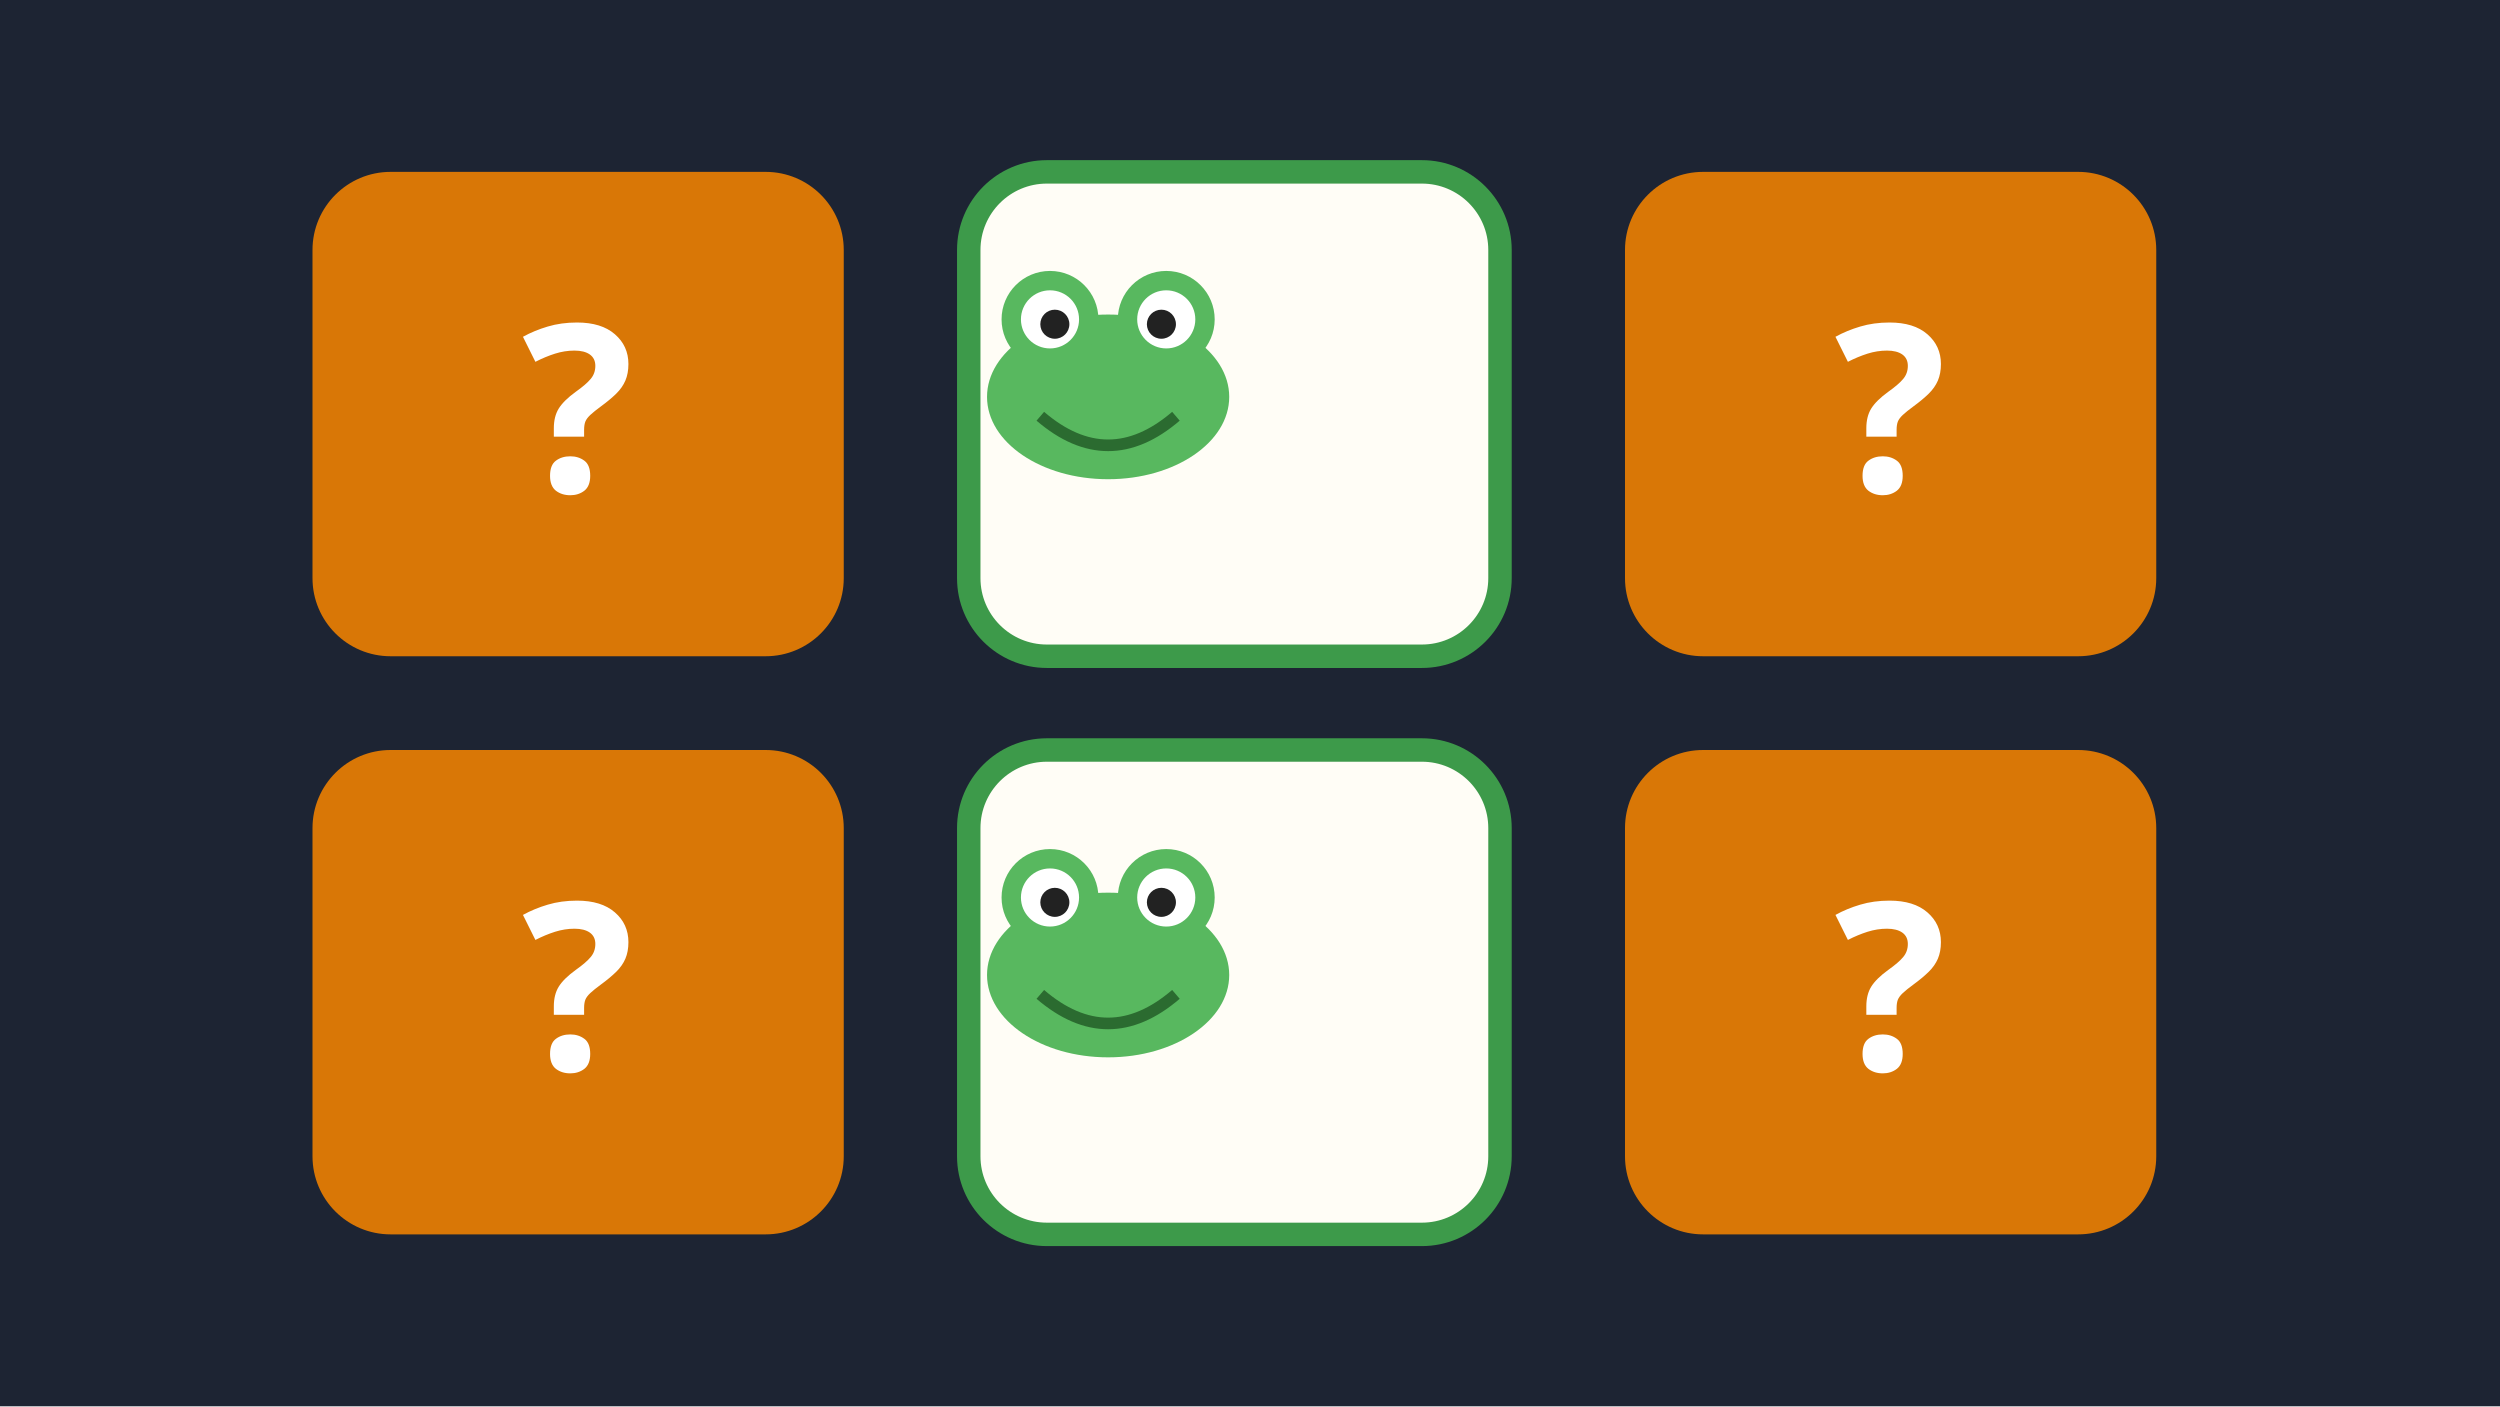
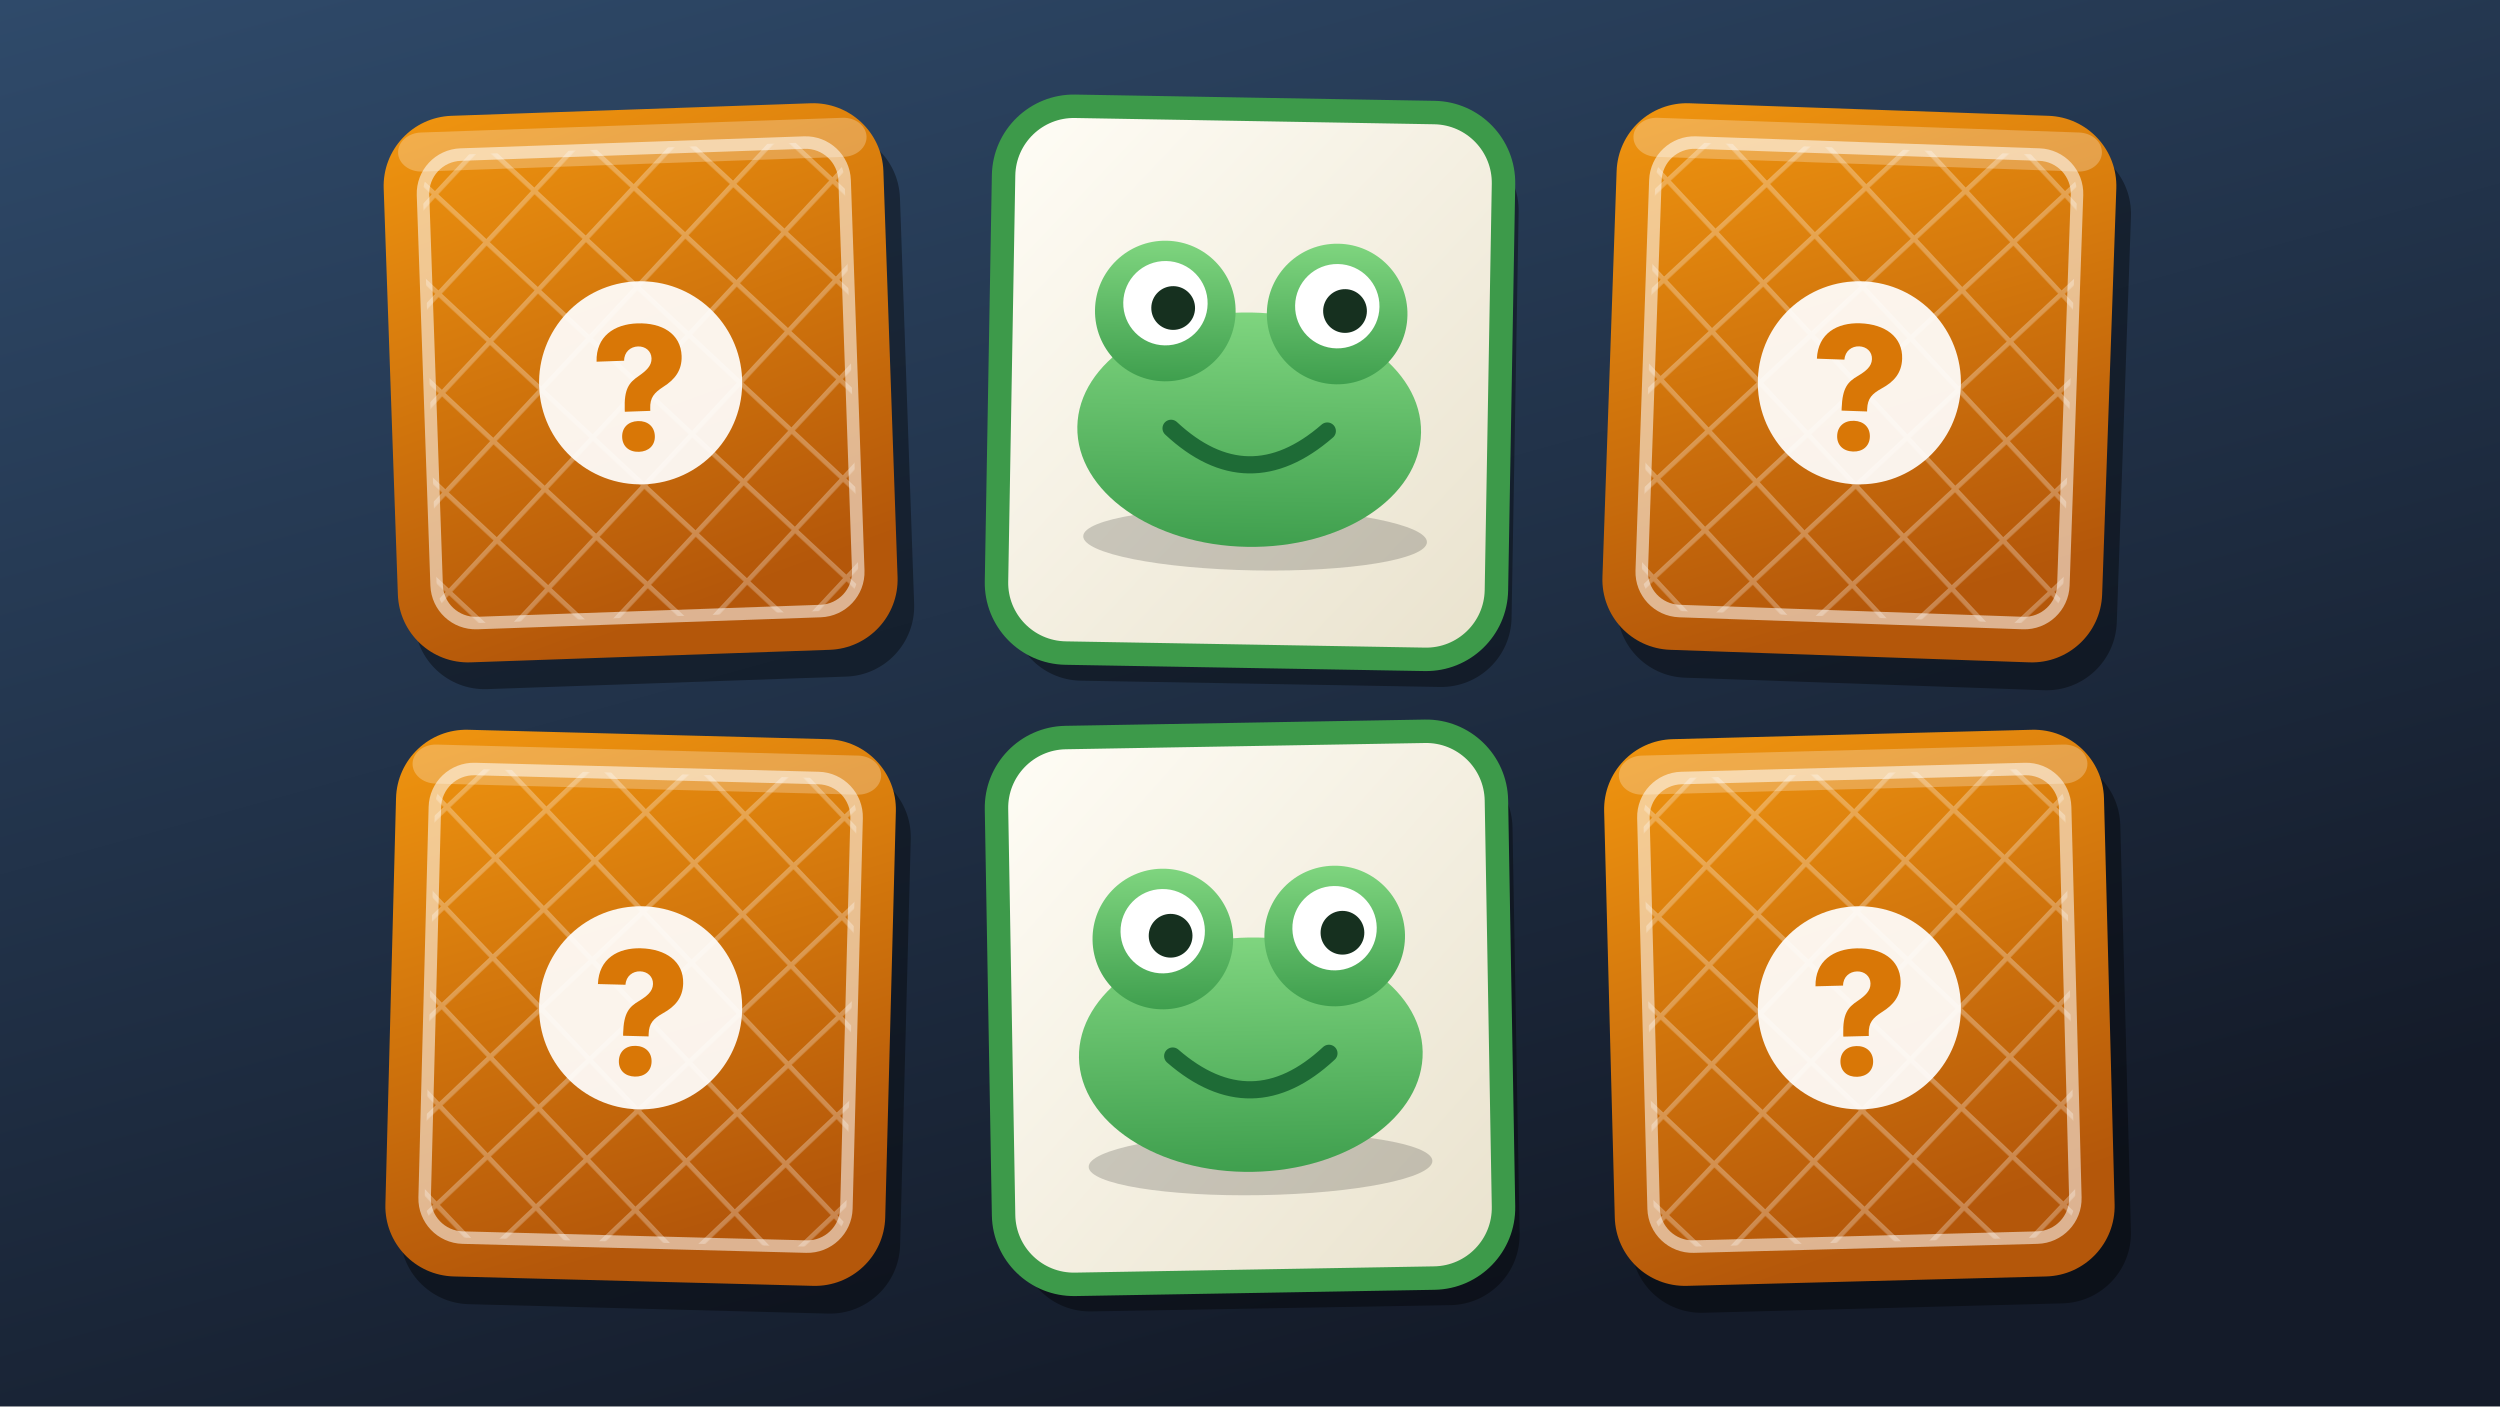
<svg xmlns="http://www.w3.org/2000/svg" width="320" height="180" viewBox="0 0 320 180">
-   <rect width="320" height="180" fill="#1d2433" />
-   <rect x="40" y="22" width="68" height="62" rx="10" fill="#d97706" />
-   <path d="M40 22l68 62M40 22l68 0" stroke="rgba(255,255,255,.2)" stroke-width="6" opacity=".0" />
-   <text x="74" y="63" text-anchor="middle" font-family="system-ui,sans-serif" font-size="30" font-weight="800" fill="#fff">?</text>
-   <rect x="124" y="22" width="68" height="62" rx="10" fill="#fffdf6" stroke="#3d9a4a" stroke-width="3" />
-   <rect x="208" y="22" width="68" height="62" rx="10" fill="#d97706" />
-   <path d="M208 22l68 62M208 22l68 0" stroke="rgba(255,255,255,.2)" stroke-width="6" opacity=".0" />
-   <text x="242" y="63" text-anchor="middle" font-family="system-ui,sans-serif" font-size="30" font-weight="800" fill="#fff">?</text>
-   <rect x="40" y="96" width="68" height="62" rx="10" fill="#d97706" />
-   <path d="M40 96l68 62M40 96l68 0" stroke="rgba(255,255,255,.2)" stroke-width="6" opacity=".0" />
-   <text x="74" y="137" text-anchor="middle" font-family="system-ui,sans-serif" font-size="30" font-weight="800" fill="#fff">?</text>
-   <rect x="124" y="96" width="68" height="62" rx="10" fill="#fffdf6" stroke="#3d9a4a" stroke-width="3" />
-   <rect x="208" y="96" width="68" height="62" rx="10" fill="#d97706" />
-   <path d="M208 96l68 62M208 96l68 0" stroke="rgba(255,255,255,.2)" stroke-width="6" opacity=".0" />
-   <text x="242" y="137" text-anchor="middle" font-family="system-ui,sans-serif" font-size="30" font-weight="800" fill="#fff">?</text>
-   <g transform="translate(122 26) scale(.62)">
-     <ellipse cx="32" cy="40" rx="25" ry="17" fill="#58b85f" />
-     <circle cx="20" cy="24" r="10" fill="#58b85f" />
-     <circle cx="44" cy="24" r="10" fill="#58b85f" />
-     <circle cx="20" cy="24" r="6" fill="#fff" />
-     <circle cx="44" cy="24" r="6" fill="#fff" />
-     <circle cx="21" cy="25" r="3" fill="#222" />
-     <circle cx="43" cy="25" r="3" fill="#222" />
-     <path d="M18 44q14 12 28 0" stroke="#2b6b30" stroke-width="2.4" fill="none" />
+   <rect width="320" height="180" fill="#141b29" />
+   <defs>
+     <linearGradient id="memory-bg" x1="0" y1="0" x2="0.5" y2="1">
+       <stop offset="0" stop-color="#2f4a6a" />
+       <stop offset="1" stop-color="#141b29" />
+     </linearGradient>
+     <linearGradient id="memory-back" x1="0" y1="0" x2="0.3" y2="1">
+       <stop offset="0" stop-color="#f0950f" />
+       <stop offset="1" stop-color="#b4570a" />
+     </linearGradient>
+     <linearGradient id="memory-face" x1="0" y1="0" x2="1" y2="1">
+       <stop offset="0" stop-color="#fffdf6" />
+       <stop offset="1" stop-color="#e9e2cd" />
+     </linearGradient>
+     <linearGradient id="memory-frog" x1="0" y1="0" x2="0" y2="1">
+       <stop offset="0" stop-color="#7fd57f" />
+       <stop offset="1" stop-color="#3f9f4e" />
+     </linearGradient>
+     <pattern id="memory-lattice" width="9" height="9" patternUnits="userSpaceOnUse" patternTransform="rotate(45)">
+       <path d="M0 0H9M0 0V9" stroke="#fff" stroke-opacity="0.28" stroke-width="1.2" />
+     </pattern>
+   </defs>
+   <rect x="0" y="0" width="320" height="180" fill="url(#memory-bg)" />
+   <g transform="translate(82 49) rotate(-2)">
+     <rect x="-30" y="-31.5" width="64" height="70" rx="9" fill="rgba(0,0,0,0.38)" />
+     <rect x="-32" y="-35" width="64" height="70" rx="9" fill="url(#memory-back)" />
+     <rect x="-27" y="-30" width="54" height="60" rx="5" fill="url(#memory-lattice)" stroke="#fff" stroke-opacity="0.55" stroke-width="1.6" />
+     <circle cx="0" cy="0" r="13" fill="#fff" fill-opacity="0.92" />
+     <text x="0" y="8.6" font-size="22" font-weight="800" text-anchor="middle" fill="#d97706" font-family="system-ui,-apple-system,sans-serif">?</text>
+     <rect x="-30" y="-33" width="60" height="5" rx="3" fill="#fff" fill-opacity="0.25" />
  </g>
-   <g transform="translate(122 100) scale(.62)">
-     <ellipse cx="32" cy="40" rx="25" ry="17" fill="#58b85f" />
-     <circle cx="20" cy="24" r="10" fill="#58b85f" />
-     <circle cx="44" cy="24" r="10" fill="#58b85f" />
-     <circle cx="20" cy="24" r="6" fill="#fff" />
-     <circle cx="44" cy="24" r="6" fill="#fff" />
-     <circle cx="21" cy="25" r="3" fill="#222" />
-     <circle cx="43" cy="25" r="3" fill="#222" />
-     <path d="M18 44q14 12 28 0" stroke="#2b6b30" stroke-width="2.4" fill="none" />
+   <g transform="translate(160 49) rotate(1)">
+     <rect x="-30" y="-31.5" width="64" height="70" rx="9" fill="rgba(0,0,0,0.38)" />
+     <rect x="-32" y="-35" width="64" height="70" rx="9" fill="url(#memory-face)" stroke="#3d9a4a" stroke-width="3" />
+     <g transform="translate(0 -2)">
+       <ellipse cx="1" cy="22" rx="22" ry="4" fill="rgba(0,0,0,0.18)" />
+       <ellipse cx="0" cy="8" rx="22" ry="15" fill="url(#memory-frog)" />
+       <circle cx="-11" cy="-7" r="9" fill="url(#memory-frog)" />
+       <circle cx="11" cy="-7" r="9" fill="url(#memory-frog)" />
+       <circle cx="-11" cy="-8" r="5.4" fill="#fff" />
+       <circle cx="11" cy="-8" r="5.4" fill="#fff" />
+       <circle cx="-10" cy="-7.4" r="2.8" fill="#16301f" />
+       <circle cx="12" cy="-7.4" r="2.8" fill="#16301f" />
+       <path d="M-10 8Q0 17 10 8" fill="none" stroke="#1e6b36" stroke-width="2.2" stroke-linecap="round" />
+     </g>
+   </g>
+   <g transform="translate(238 49) rotate(2)">
+     <rect x="-30" y="-31.5" width="64" height="70" rx="9" fill="rgba(0,0,0,0.38)" />
+     <rect x="-32" y="-35" width="64" height="70" rx="9" fill="url(#memory-back)" />
+     <rect x="-27" y="-30" width="54" height="60" rx="5" fill="url(#memory-lattice)" stroke="#fff" stroke-opacity="0.55" stroke-width="1.6" />
+     <circle cx="0" cy="0" r="13" fill="#fff" fill-opacity="0.92" />
+     <text x="0" y="8.6" font-size="22" font-weight="800" text-anchor="middle" fill="#d97706" font-family="system-ui,-apple-system,sans-serif">?</text>
+     <rect x="-30" y="-33" width="60" height="5" rx="3" fill="#fff" fill-opacity="0.25" />
+   </g>
+   <g transform="translate(82 129) rotate(1.5)">
+     <rect x="-30" y="-31.5" width="64" height="70" rx="9" fill="rgba(0,0,0,0.38)" />
+     <rect x="-32" y="-35" width="64" height="70" rx="9" fill="url(#memory-back)" />
+     <rect x="-27" y="-30" width="54" height="60" rx="5" fill="url(#memory-lattice)" stroke="#fff" stroke-opacity="0.55" stroke-width="1.6" />
+     <circle cx="0" cy="0" r="13" fill="#fff" fill-opacity="0.92" />
+     <text x="0" y="8.6" font-size="22" font-weight="800" text-anchor="middle" fill="#d97706" font-family="system-ui,-apple-system,sans-serif">?</text>
+     <rect x="-30" y="-33" width="60" height="5" rx="3" fill="#fff" fill-opacity="0.25" />
+   </g>
+   <g transform="translate(160 129) rotate(-1)">
+     <rect x="-30" y="-31.5" width="64" height="70" rx="9" fill="rgba(0,0,0,0.38)" />
+     <rect x="-32" y="-35" width="64" height="70" rx="9" fill="url(#memory-face)" stroke="#3d9a4a" stroke-width="3" />
+     <g transform="translate(0 -2)">
+       <ellipse cx="1" cy="22" rx="22" ry="4" fill="rgba(0,0,0,0.18)" />
+       <ellipse cx="0" cy="8" rx="22" ry="15" fill="url(#memory-frog)" />
+       <circle cx="-11" cy="-7" r="9" fill="url(#memory-frog)" />
+       <circle cx="11" cy="-7" r="9" fill="url(#memory-frog)" />
+       <circle cx="-11" cy="-8" r="5.4" fill="#fff" />
+       <circle cx="11" cy="-8" r="5.4" fill="#fff" />
+       <circle cx="-10" cy="-7.4" r="2.8" fill="#16301f" />
+       <circle cx="12" cy="-7.4" r="2.8" fill="#16301f" />
+       <path d="M-10 8Q0 17 10 8" fill="none" stroke="#1e6b36" stroke-width="2.2" stroke-linecap="round" />
+     </g>
+   </g>
+   <g transform="translate(238 129) rotate(-1.5)">
+     <rect x="-30" y="-31.5" width="64" height="70" rx="9" fill="rgba(0,0,0,0.38)" />
+     <rect x="-32" y="-35" width="64" height="70" rx="9" fill="url(#memory-back)" />
+     <rect x="-27" y="-30" width="54" height="60" rx="5" fill="url(#memory-lattice)" stroke="#fff" stroke-opacity="0.55" stroke-width="1.6" />
+     <circle cx="0" cy="0" r="13" fill="#fff" fill-opacity="0.92" />
+     <text x="0" y="8.6" font-size="22" font-weight="800" text-anchor="middle" fill="#d97706" font-family="system-ui,-apple-system,sans-serif">?</text>
+     <rect x="-30" y="-33" width="60" height="5" rx="3" fill="#fff" fill-opacity="0.25" />
  </g>
</svg>
